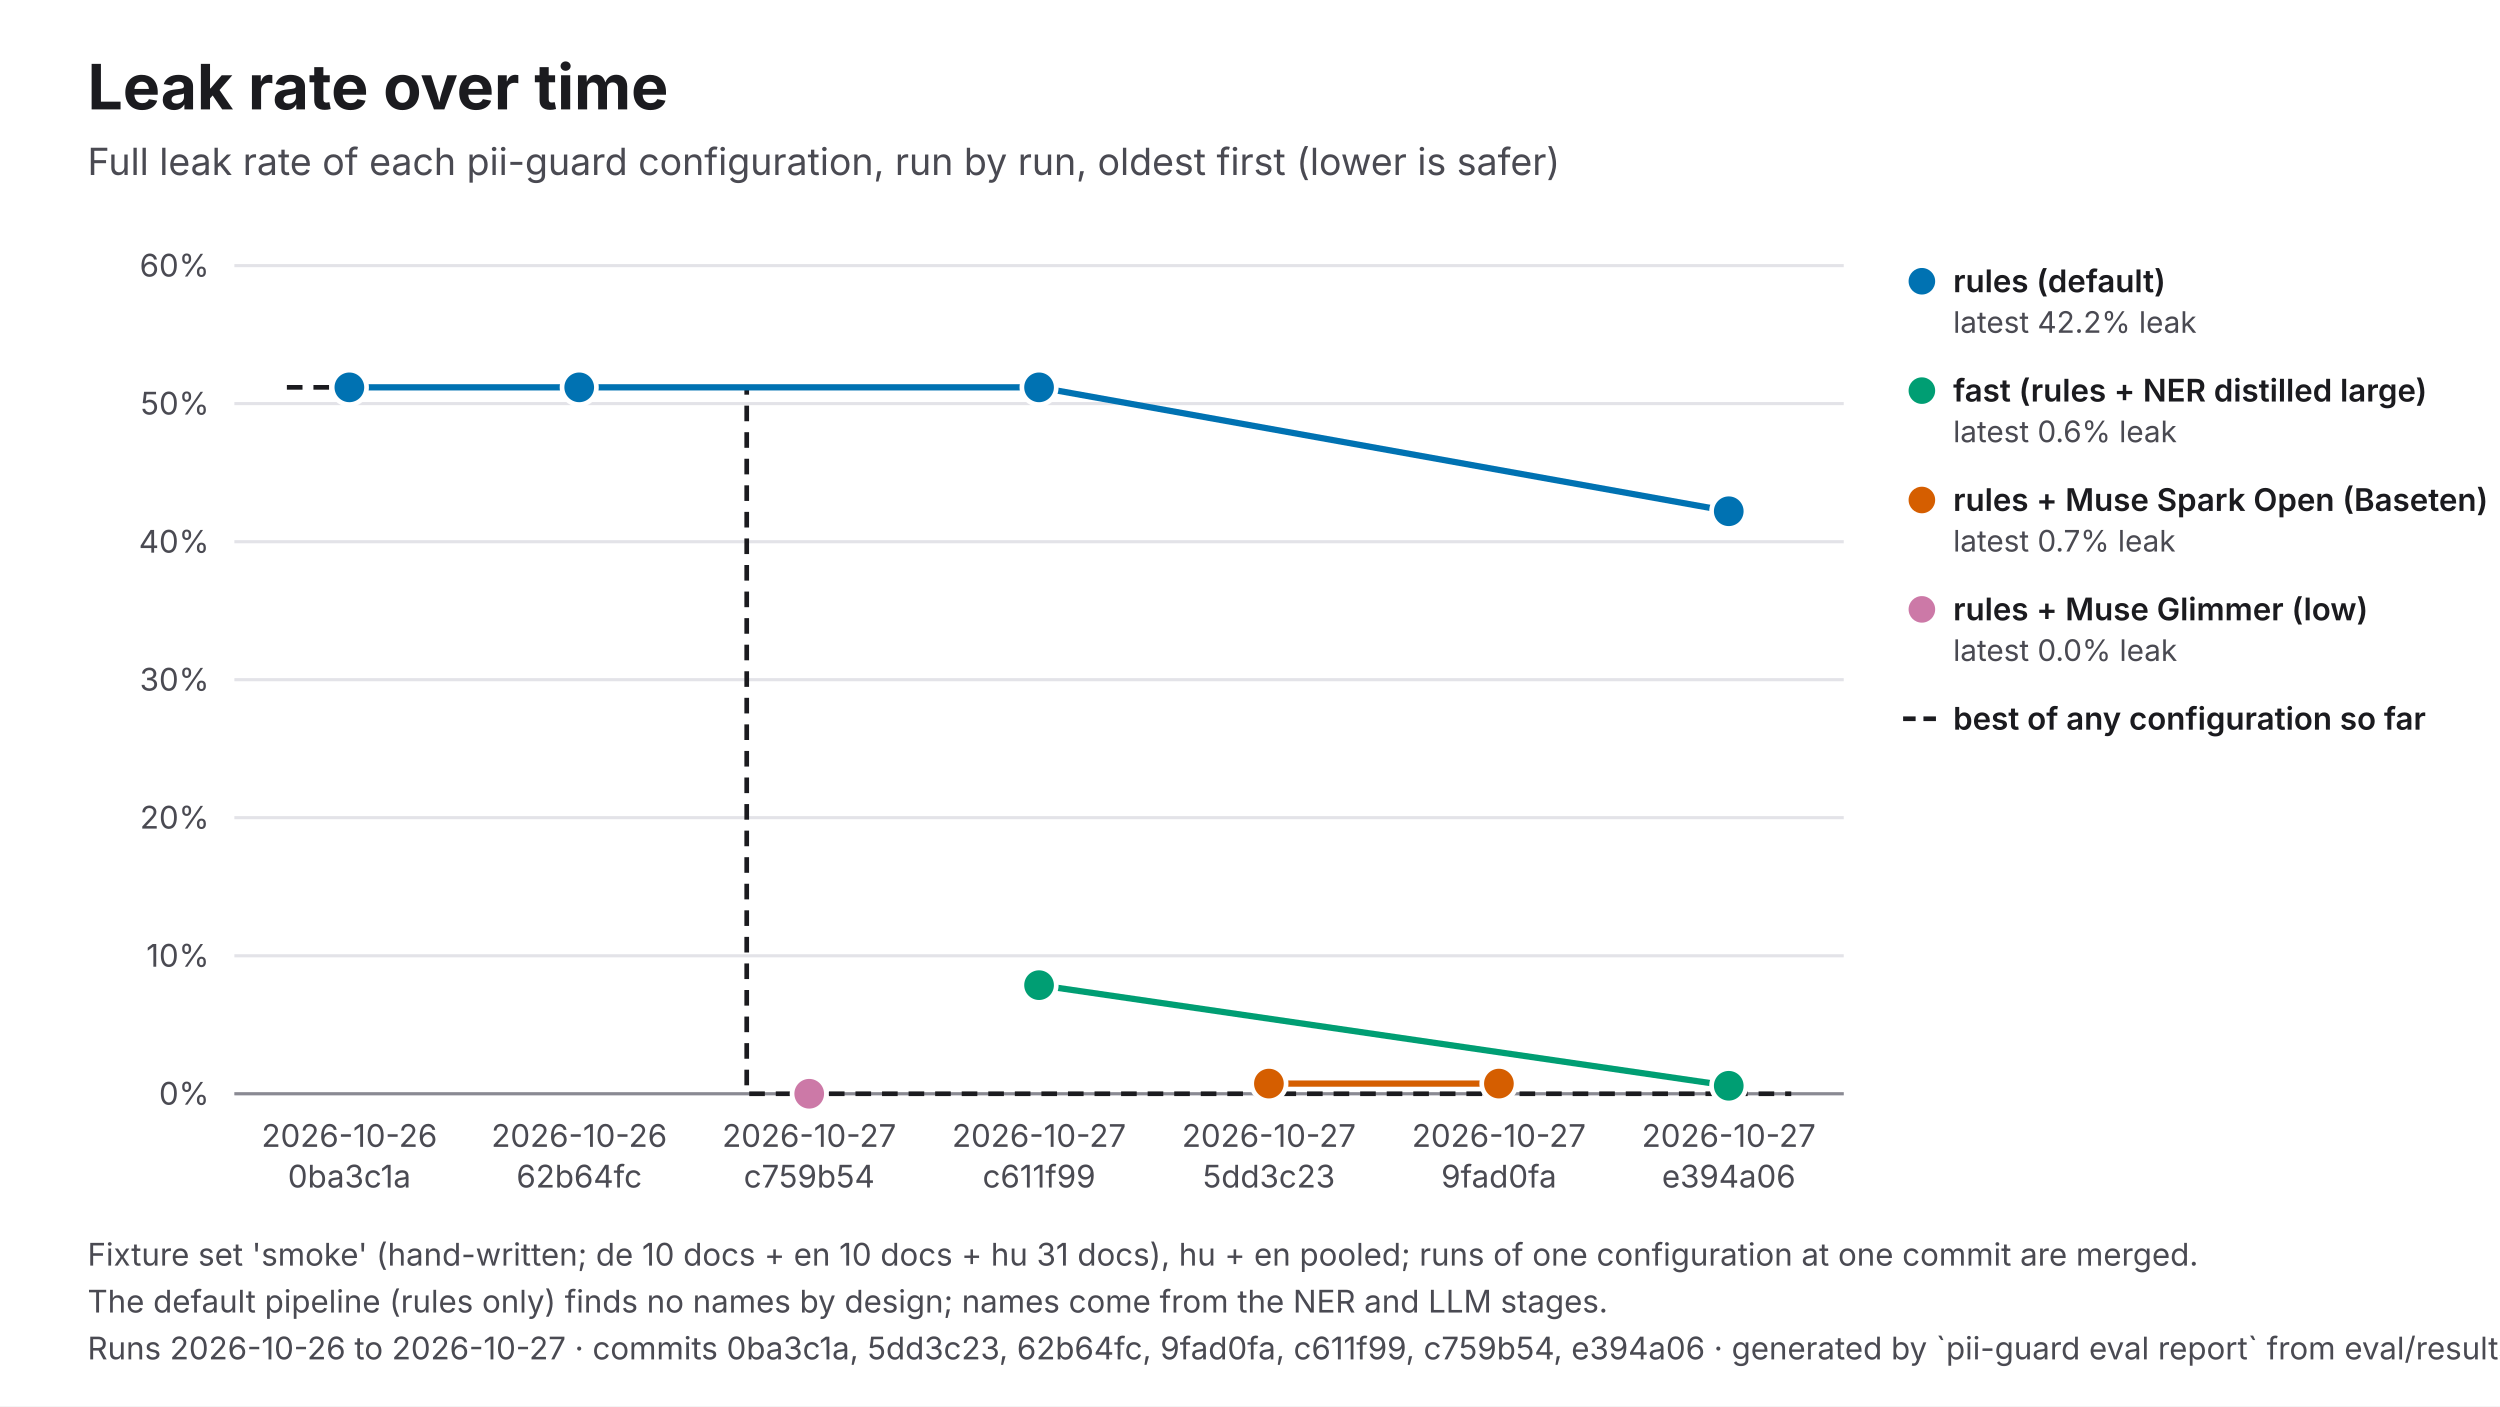
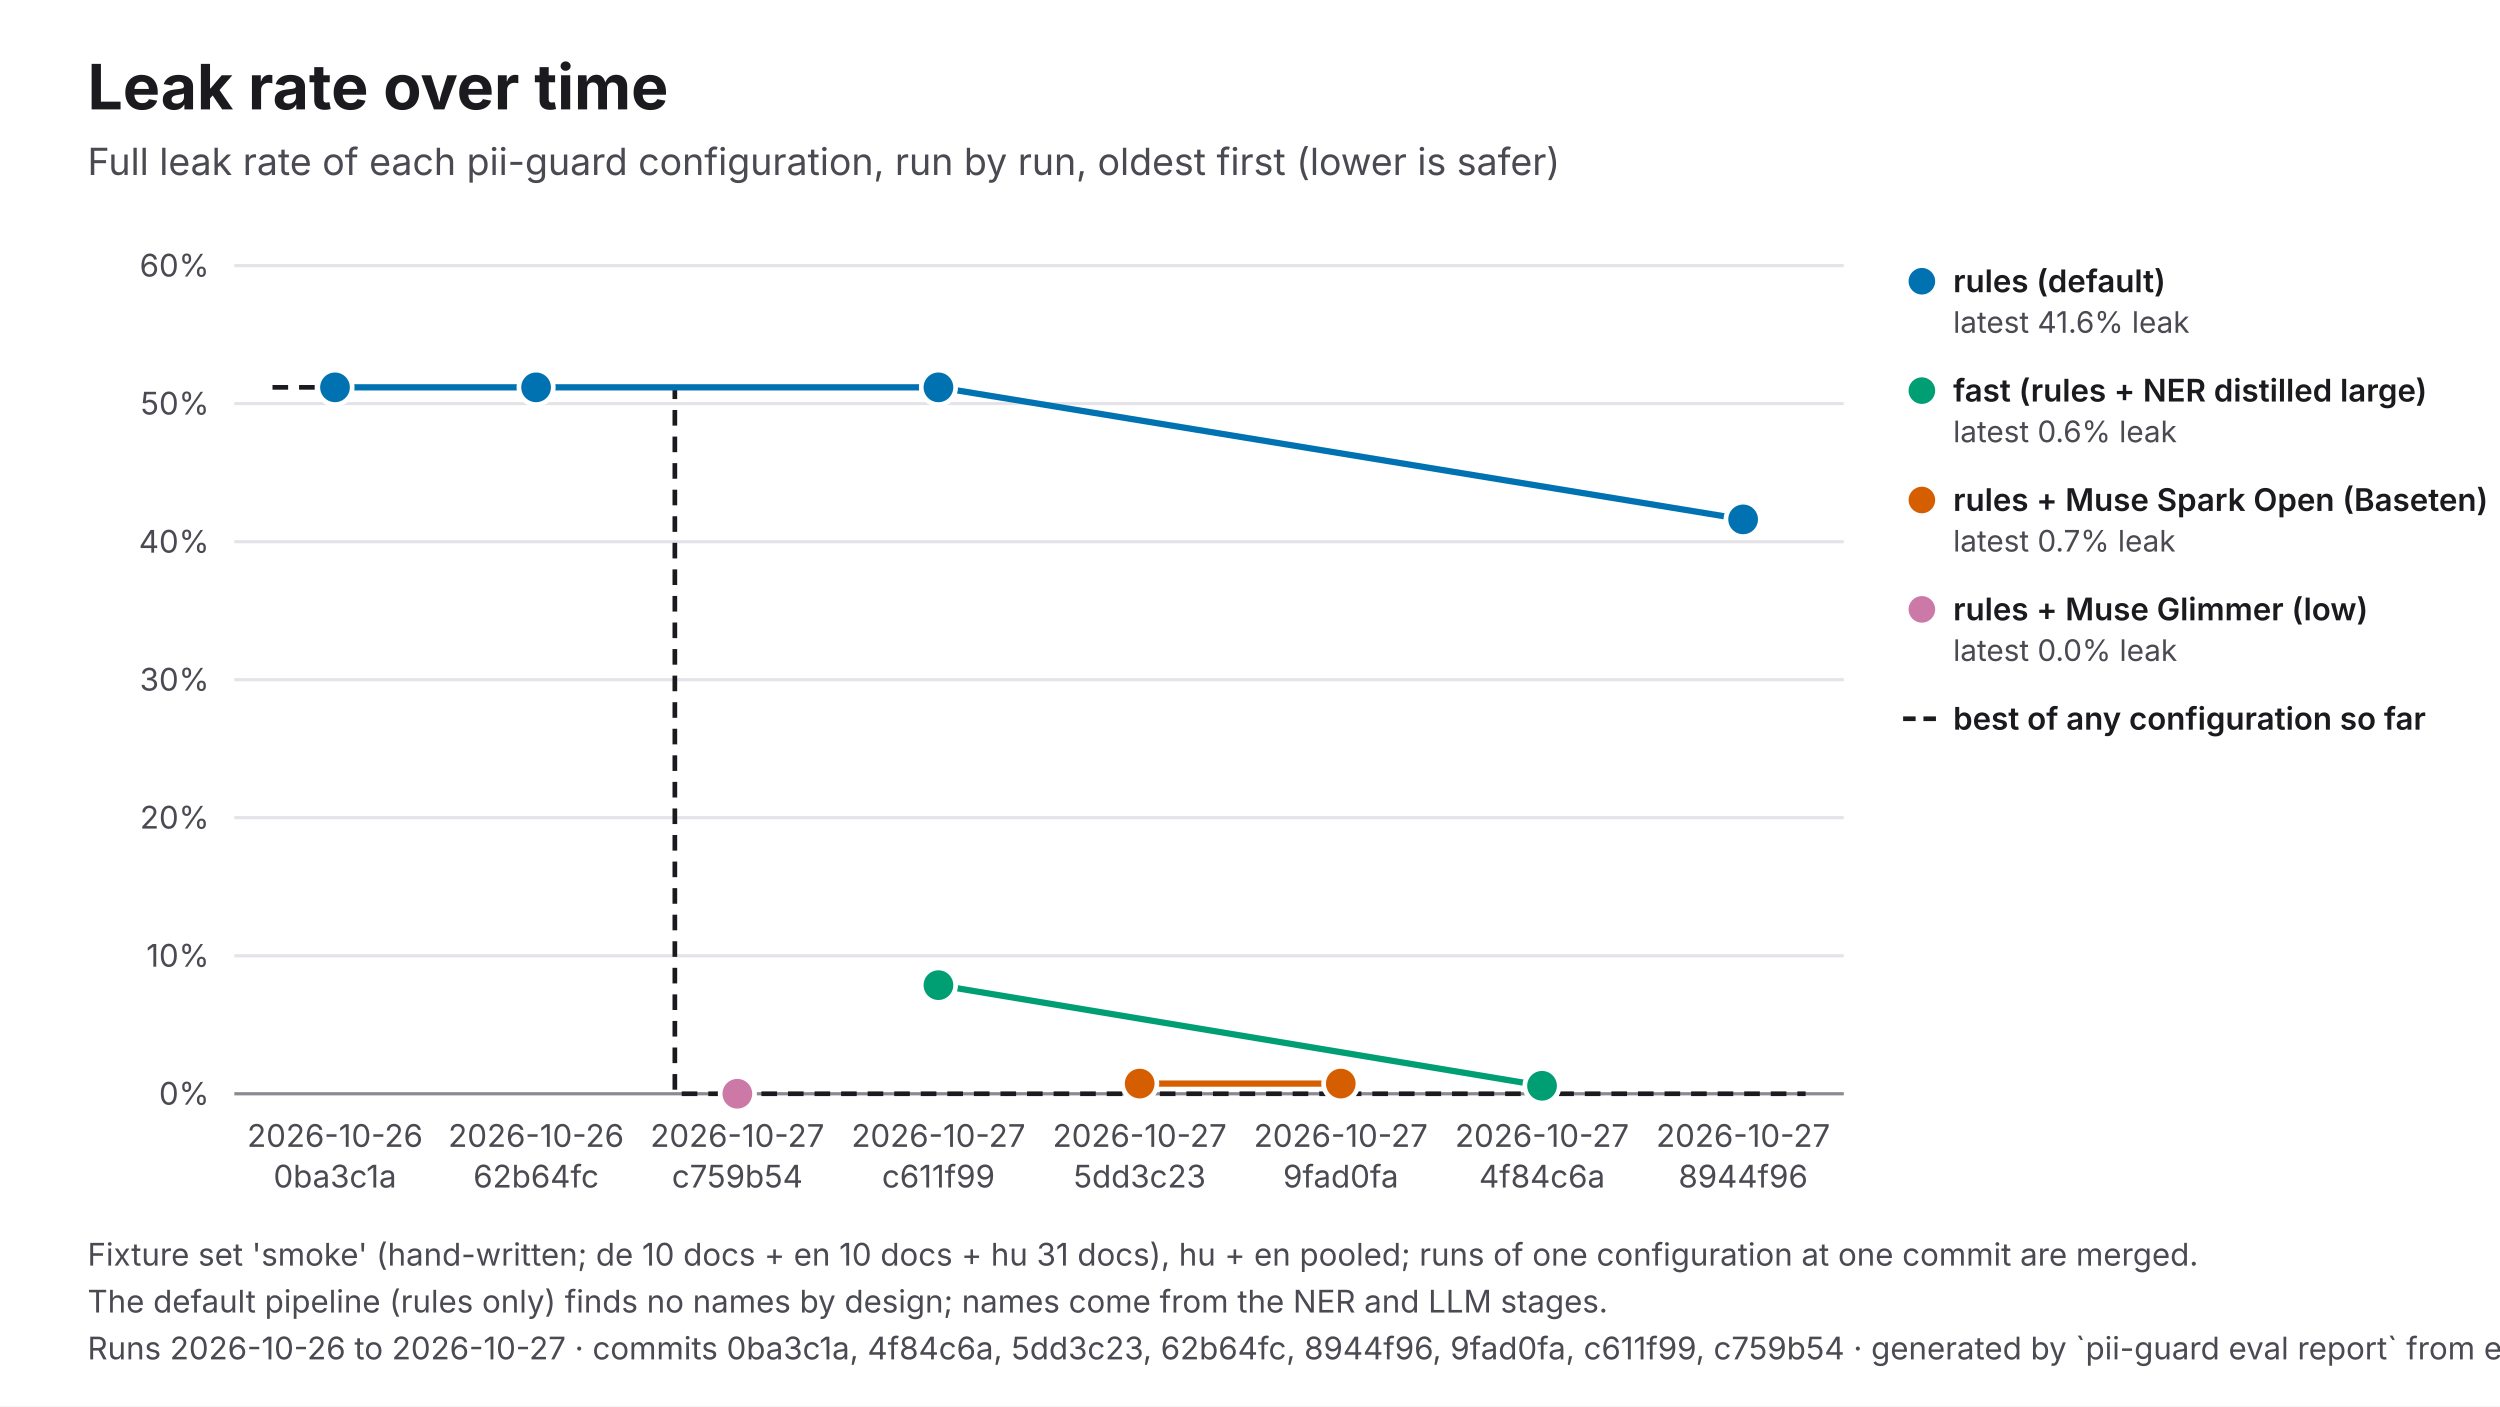
<svg xmlns="http://www.w3.org/2000/svg" viewBox="0 0 1600 900" width="1600" height="900" role="img" aria-labelledby="t d" font-family="Inter, 'Helvetica Neue', Helvetica, Arial, sans-serif">
  <rect width="1600" height="900" fill="#FFFFFF" />
  <text x="56" y="70" font-size="40" fill="#1B1B1F" font-weight="700">Leak rate over time</text>
  <text x="56" y="112" font-size="24" fill="#4A4A52">Full leak rate of each pii-guard configuration, run by run, oldest first (lower is safer)</text>
  <line x1="150" y1="700" x2="1180" y2="700" stroke="#E3E3E8" stroke-width="2" />
  <text x="134" y="707" font-size="20" fill="#4A4A52" text-anchor="end">0%</text>
  <line x1="150" y1="611.7" x2="1180" y2="611.7" stroke="#E3E3E8" stroke-width="2" />
  <text x="134" y="618.7" font-size="20" fill="#4A4A52" text-anchor="end">10%</text>
  <line x1="150" y1="523.3" x2="1180" y2="523.3" stroke="#E3E3E8" stroke-width="2" />
  <text x="134" y="530.3" font-size="20" fill="#4A4A52" text-anchor="end">20%</text>
  <line x1="150" y1="435" x2="1180" y2="435" stroke="#E3E3E8" stroke-width="2" />
  <text x="134" y="442" font-size="20" fill="#4A4A52" text-anchor="end">30%</text>
  <line x1="150" y1="346.7" x2="1180" y2="346.7" stroke="#E3E3E8" stroke-width="2" />
  <text x="134" y="353.7" font-size="20" fill="#4A4A52" text-anchor="end">40%</text>
  <line x1="150" y1="258.3" x2="1180" y2="258.3" stroke="#E3E3E8" stroke-width="2" />
  <text x="134" y="265.3" font-size="20" fill="#4A4A52" text-anchor="end">50%</text>
  <line x1="150" y1="170" x2="1180" y2="170" stroke="#E3E3E8" stroke-width="2" />
  <text x="134" y="177" font-size="20" fill="#4A4A52" text-anchor="end">60%</text>
-   <text x="223.6" y="734" font-size="20" fill="#4A4A52" text-anchor="middle">2026-10-26</text>
-   <text x="223.6" y="760" font-size="20" fill="#4A4A52" text-anchor="middle">0ba3c1a</text>
-   <text x="370.7" y="734" font-size="20" fill="#4A4A52" text-anchor="middle">2026-10-26</text>
-   <text x="370.7" y="760" font-size="20" fill="#4A4A52" text-anchor="middle">62b64fc</text>
-   <text x="517.9" y="734" font-size="20" fill="#4A4A52" text-anchor="middle">2026-10-27</text>
-   <text x="517.9" y="760" font-size="20" fill="#4A4A52" text-anchor="middle">c759b54</text>
-   <text x="665" y="734" font-size="20" fill="#4A4A52" text-anchor="middle">2026-10-27</text>
-   <text x="665" y="760" font-size="20" fill="#4A4A52" text-anchor="middle">c611f99</text>
-   <text x="812.1" y="734" font-size="20" fill="#4A4A52" text-anchor="middle">2026-10-27</text>
-   <text x="812.1" y="760" font-size="20" fill="#4A4A52" text-anchor="middle">5dd3c23</text>
-   <text x="959.3" y="734" font-size="20" fill="#4A4A52" text-anchor="middle">2026-10-27</text>
-   <text x="959.3" y="760" font-size="20" fill="#4A4A52" text-anchor="middle">9fad0fa</text>
-   <text x="1106.4" y="734" font-size="20" fill="#4A4A52" text-anchor="middle">2026-10-27</text>
-   <text x="1106.4" y="760" font-size="20" fill="#4A4A52" text-anchor="middle">e394a06</text>
+   <text x="214.4" y="734" font-size="20" fill="#4A4A52" text-anchor="middle">2026-10-26</text>
+   <text x="214.4" y="760" font-size="20" fill="#4A4A52" text-anchor="middle">0ba3c1a</text>
+   <text x="343.1" y="734" font-size="20" fill="#4A4A52" text-anchor="middle">2026-10-26</text>
+   <text x="343.1" y="760" font-size="20" fill="#4A4A52" text-anchor="middle">62b64fc</text>
+   <text x="471.9" y="734" font-size="20" fill="#4A4A52" text-anchor="middle">2026-10-27</text>
+   <text x="471.9" y="760" font-size="20" fill="#4A4A52" text-anchor="middle">c759b54</text>
+   <text x="600.6" y="734" font-size="20" fill="#4A4A52" text-anchor="middle">2026-10-27</text>
+   <text x="600.6" y="760" font-size="20" fill="#4A4A52" text-anchor="middle">c611f99</text>
+   <text x="729.4" y="734" font-size="20" fill="#4A4A52" text-anchor="middle">2026-10-27</text>
+   <text x="729.4" y="760" font-size="20" fill="#4A4A52" text-anchor="middle">5dd3c23</text>
+   <text x="858.1" y="734" font-size="20" fill="#4A4A52" text-anchor="middle">2026-10-27</text>
+   <text x="858.1" y="760" font-size="20" fill="#4A4A52" text-anchor="middle">9fad0fa</text>
+   <text x="986.9" y="734" font-size="20" fill="#4A4A52" text-anchor="middle">2026-10-27</text>
+   <text x="986.9" y="760" font-size="20" fill="#4A4A52" text-anchor="middle">4f84c6a</text>
+   <text x="1115.6" y="734" font-size="20" fill="#4A4A52" text-anchor="middle">2026-10-27</text>
+   <text x="1115.6" y="760" font-size="20" fill="#4A4A52" text-anchor="middle">8944f96</text>
  <line x1="150" y1="700" x2="1180" y2="700" stroke="#8A8A93" stroke-width="2" />
-   <path d="M183.6,247.9H330.7V247.9H477.9V700H625V700H772.1V700H919.3V700H1066.4V700H1146.4" fill="none" stroke="#1B1B1F" stroke-width="3" stroke-dasharray="10 7" />
-   <path d="M223.6,247.9L370.7,247.9L665,247.9L1106.4,327.2" fill="none" stroke="#0072B2" stroke-width="4" />
-   <circle cx="223.6" cy="247.9" r="11" fill="#0072B2" stroke="#FFFFFF" stroke-width="3" />
-   <circle cx="370.7" cy="247.9" r="11" fill="#0072B2" stroke="#FFFFFF" stroke-width="3" />
-   <circle cx="665" cy="247.9" r="11" fill="#0072B2" stroke="#FFFFFF" stroke-width="3" />
-   <circle cx="1106.4" cy="327.2" r="11" fill="#0072B2" stroke="#FFFFFF" stroke-width="3" />
-   <path d="M665,630.5L1106.4,694.9" fill="none" stroke="#009E73" stroke-width="4" />
-   <circle cx="665" cy="630.5" r="11" fill="#009E73" stroke="#FFFFFF" stroke-width="3" />
-   <circle cx="1106.4" cy="694.9" r="11" fill="#009E73" stroke="#FFFFFF" stroke-width="3" />
-   <path d="M812.1,693.5L959.3,693.5" fill="none" stroke="#D55E00" stroke-width="4" />
-   <circle cx="812.1" cy="693.5" r="11" fill="#D55E00" stroke="#FFFFFF" stroke-width="3" />
-   <circle cx="959.3" cy="693.5" r="11" fill="#D55E00" stroke="#FFFFFF" stroke-width="3" />
-   <circle cx="517.9" cy="700" r="11" fill="#CC79A7" stroke="#FFFFFF" stroke-width="3" />
+   <path d="M174.4,247.9H303.1V247.9H431.9V700H560.6V700H689.4V700H818.1V700H946.9V700H1075.6V700H1155.6" fill="none" stroke="#1B1B1F" stroke-width="3" stroke-dasharray="10 7" />
+   <path d="M214.4,247.9L343.1,247.9L600.6,247.9L1115.6,332.4" fill="none" stroke="#0072B2" stroke-width="4" />
+   <circle cx="214.4" cy="247.9" r="11" fill="#0072B2" stroke="#FFFFFF" stroke-width="3" />
+   <circle cx="343.1" cy="247.9" r="11" fill="#0072B2" stroke="#FFFFFF" stroke-width="3" />
+   <circle cx="600.6" cy="247.9" r="11" fill="#0072B2" stroke="#FFFFFF" stroke-width="3" />
+   <circle cx="1115.6" cy="332.4" r="11" fill="#0072B2" stroke="#FFFFFF" stroke-width="3" />
+   <path d="M600.6,630.5L986.9,694.9" fill="none" stroke="#009E73" stroke-width="4" />
+   <circle cx="600.6" cy="630.5" r="11" fill="#009E73" stroke="#FFFFFF" stroke-width="3" />
+   <circle cx="986.9" cy="694.9" r="11" fill="#009E73" stroke="#FFFFFF" stroke-width="3" />
+   <path d="M729.4,693.5L858.1,693.5" fill="none" stroke="#D55E00" stroke-width="4" />
+   <circle cx="729.4" cy="693.5" r="11" fill="#D55E00" stroke="#FFFFFF" stroke-width="3" />
+   <circle cx="858.1" cy="693.5" r="11" fill="#D55E00" stroke="#FFFFFF" stroke-width="3" />
+   <circle cx="471.9" cy="700" r="11" fill="#CC79A7" stroke="#FFFFFF" stroke-width="3" />
  <circle cx="1230" cy="180" r="10" fill="#0072B2" stroke="#FFFFFF" stroke-width="3" />
  <text x="1250" y="187" font-size="20" fill="#1B1B1F" font-weight="600">rules (default)</text>
-   <text x="1250" y="213" font-size="19" fill="#4A4A52">latest 42.2% leak</text>
+   <text x="1250" y="213" font-size="19" fill="#4A4A52">latest 41.6% leak</text>
  <circle cx="1230" cy="250" r="10" fill="#009E73" stroke="#FFFFFF" stroke-width="3" />
  <text x="1250" y="257" font-size="20" fill="#1B1B1F" font-weight="600">fast (rules + NER distilled large)</text>
  <text x="1250" y="283" font-size="19" fill="#4A4A52">latest 0.6% leak</text>
  <circle cx="1230" cy="320" r="10" fill="#D55E00" stroke="#FFFFFF" stroke-width="3" />
  <text x="1250" y="327" font-size="20" fill="#1B1B1F" font-weight="600">rules + Muse Spark Open (Baseten)</text>
  <text x="1250" y="353" font-size="19" fill="#4A4A52">latest 0.7% leak</text>
  <circle cx="1230" cy="390" r="10" fill="#CC79A7" stroke="#FFFFFF" stroke-width="3" />
  <text x="1250" y="397" font-size="20" fill="#1B1B1F" font-weight="600">rules + Muse Glimmer (low)</text>
  <text x="1250" y="423" font-size="19" fill="#4A4A52">latest 0.0% leak</text>
  <line x1="1218" y1="460" x2="1242" y2="460" stroke="#1B1B1F" stroke-width="3" stroke-dasharray="8 5" />
  <text x="1250" y="467" font-size="20" fill="#1B1B1F" font-weight="600">best of any configuration so far</text>
  <text x="56" y="810" font-size="20" fill="#4A4A52">Fixture set 'smoke' (hand-written; de 10 docs + en 10 docs + hu 31 docs), hu + en pooled; runs of one configuration at one commit are merged.</text>
  <text x="56" y="840" font-size="20" fill="#4A4A52">The default pipeline (rules only) finds no names by design; names come from the NER and LLM stages.</text>
-   <text x="56" y="870" font-size="20" fill="#4A4A52">Runs 2026-10-26 to 2026-10-27 · commits 0ba3c1a, 5dd3c23, 62b64fc, 9fad0fa, c611f99, c759b54, e394a06 · generated by `pii-guard eval report` from eval/results/runs/</text>
+   <text x="56" y="870" font-size="20" fill="#4A4A52">Runs 2026-10-26 to 2026-10-27 · commits 0ba3c1a, 4f84c6a, 5dd3c23, 62b64fc, 8944f96, 9fad0fa, c611f99, c759b54 · generated by `pii-guard eval report` from eval/results/runs/</text>
</svg>
